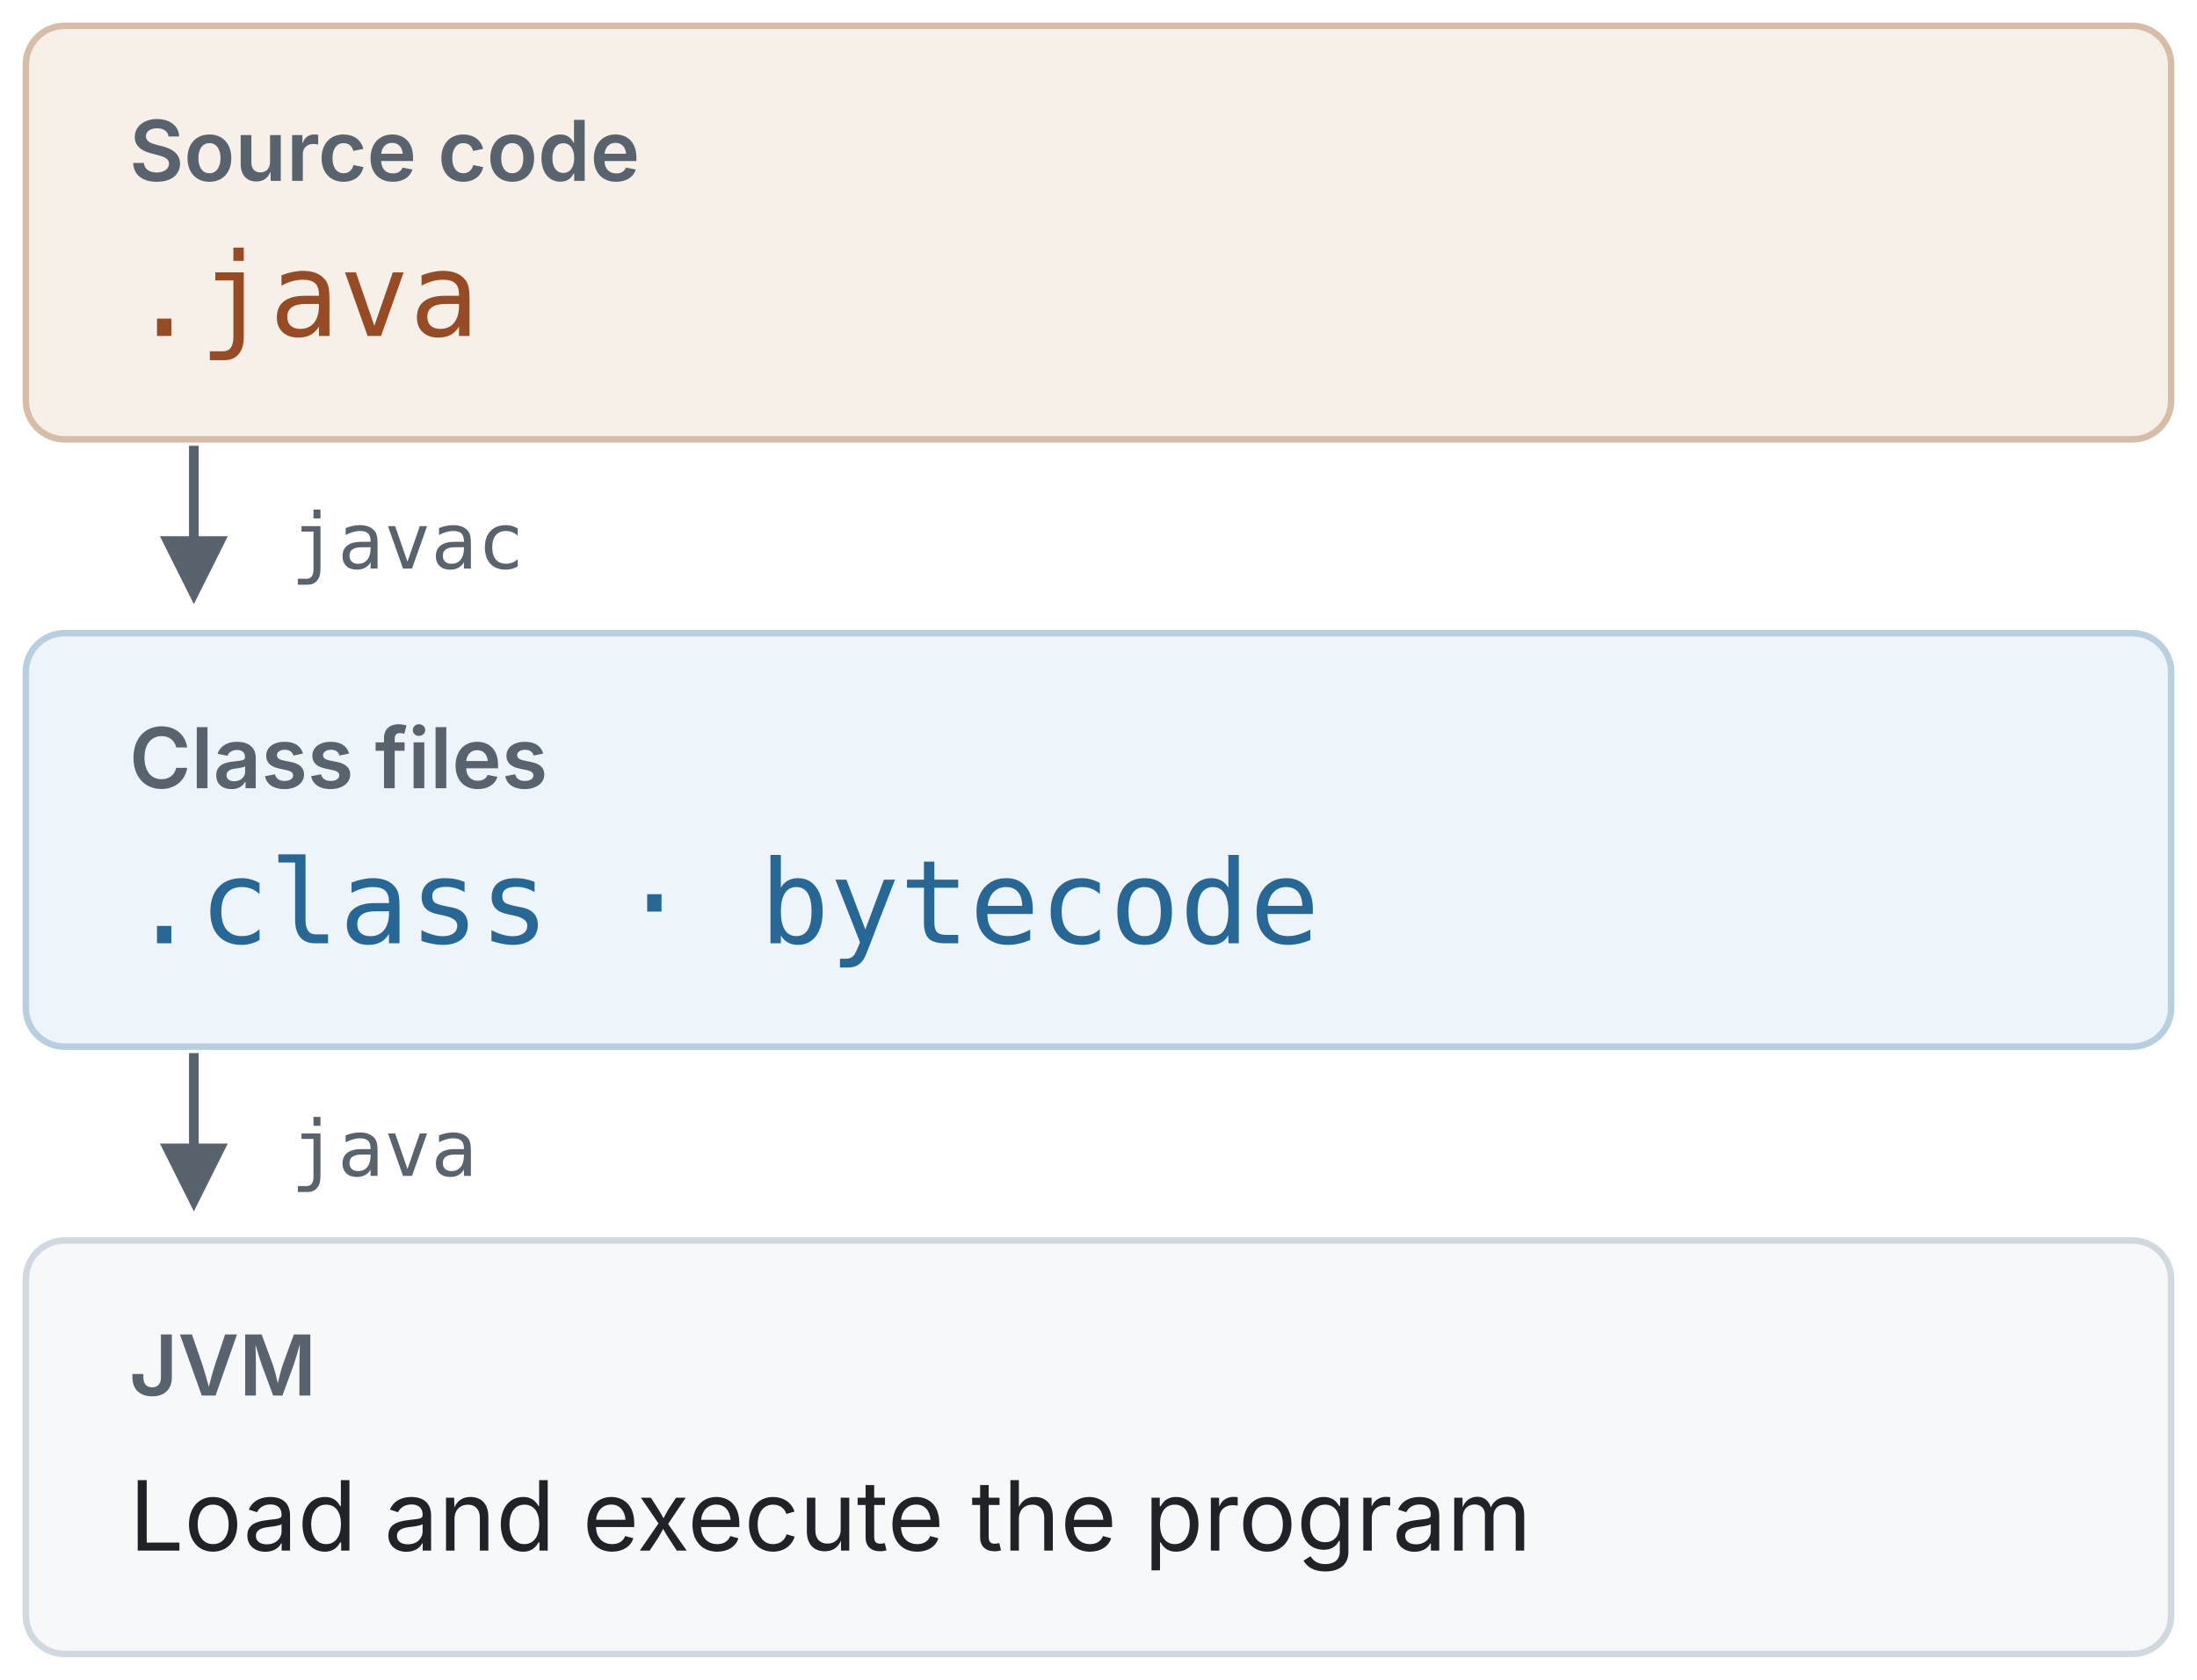
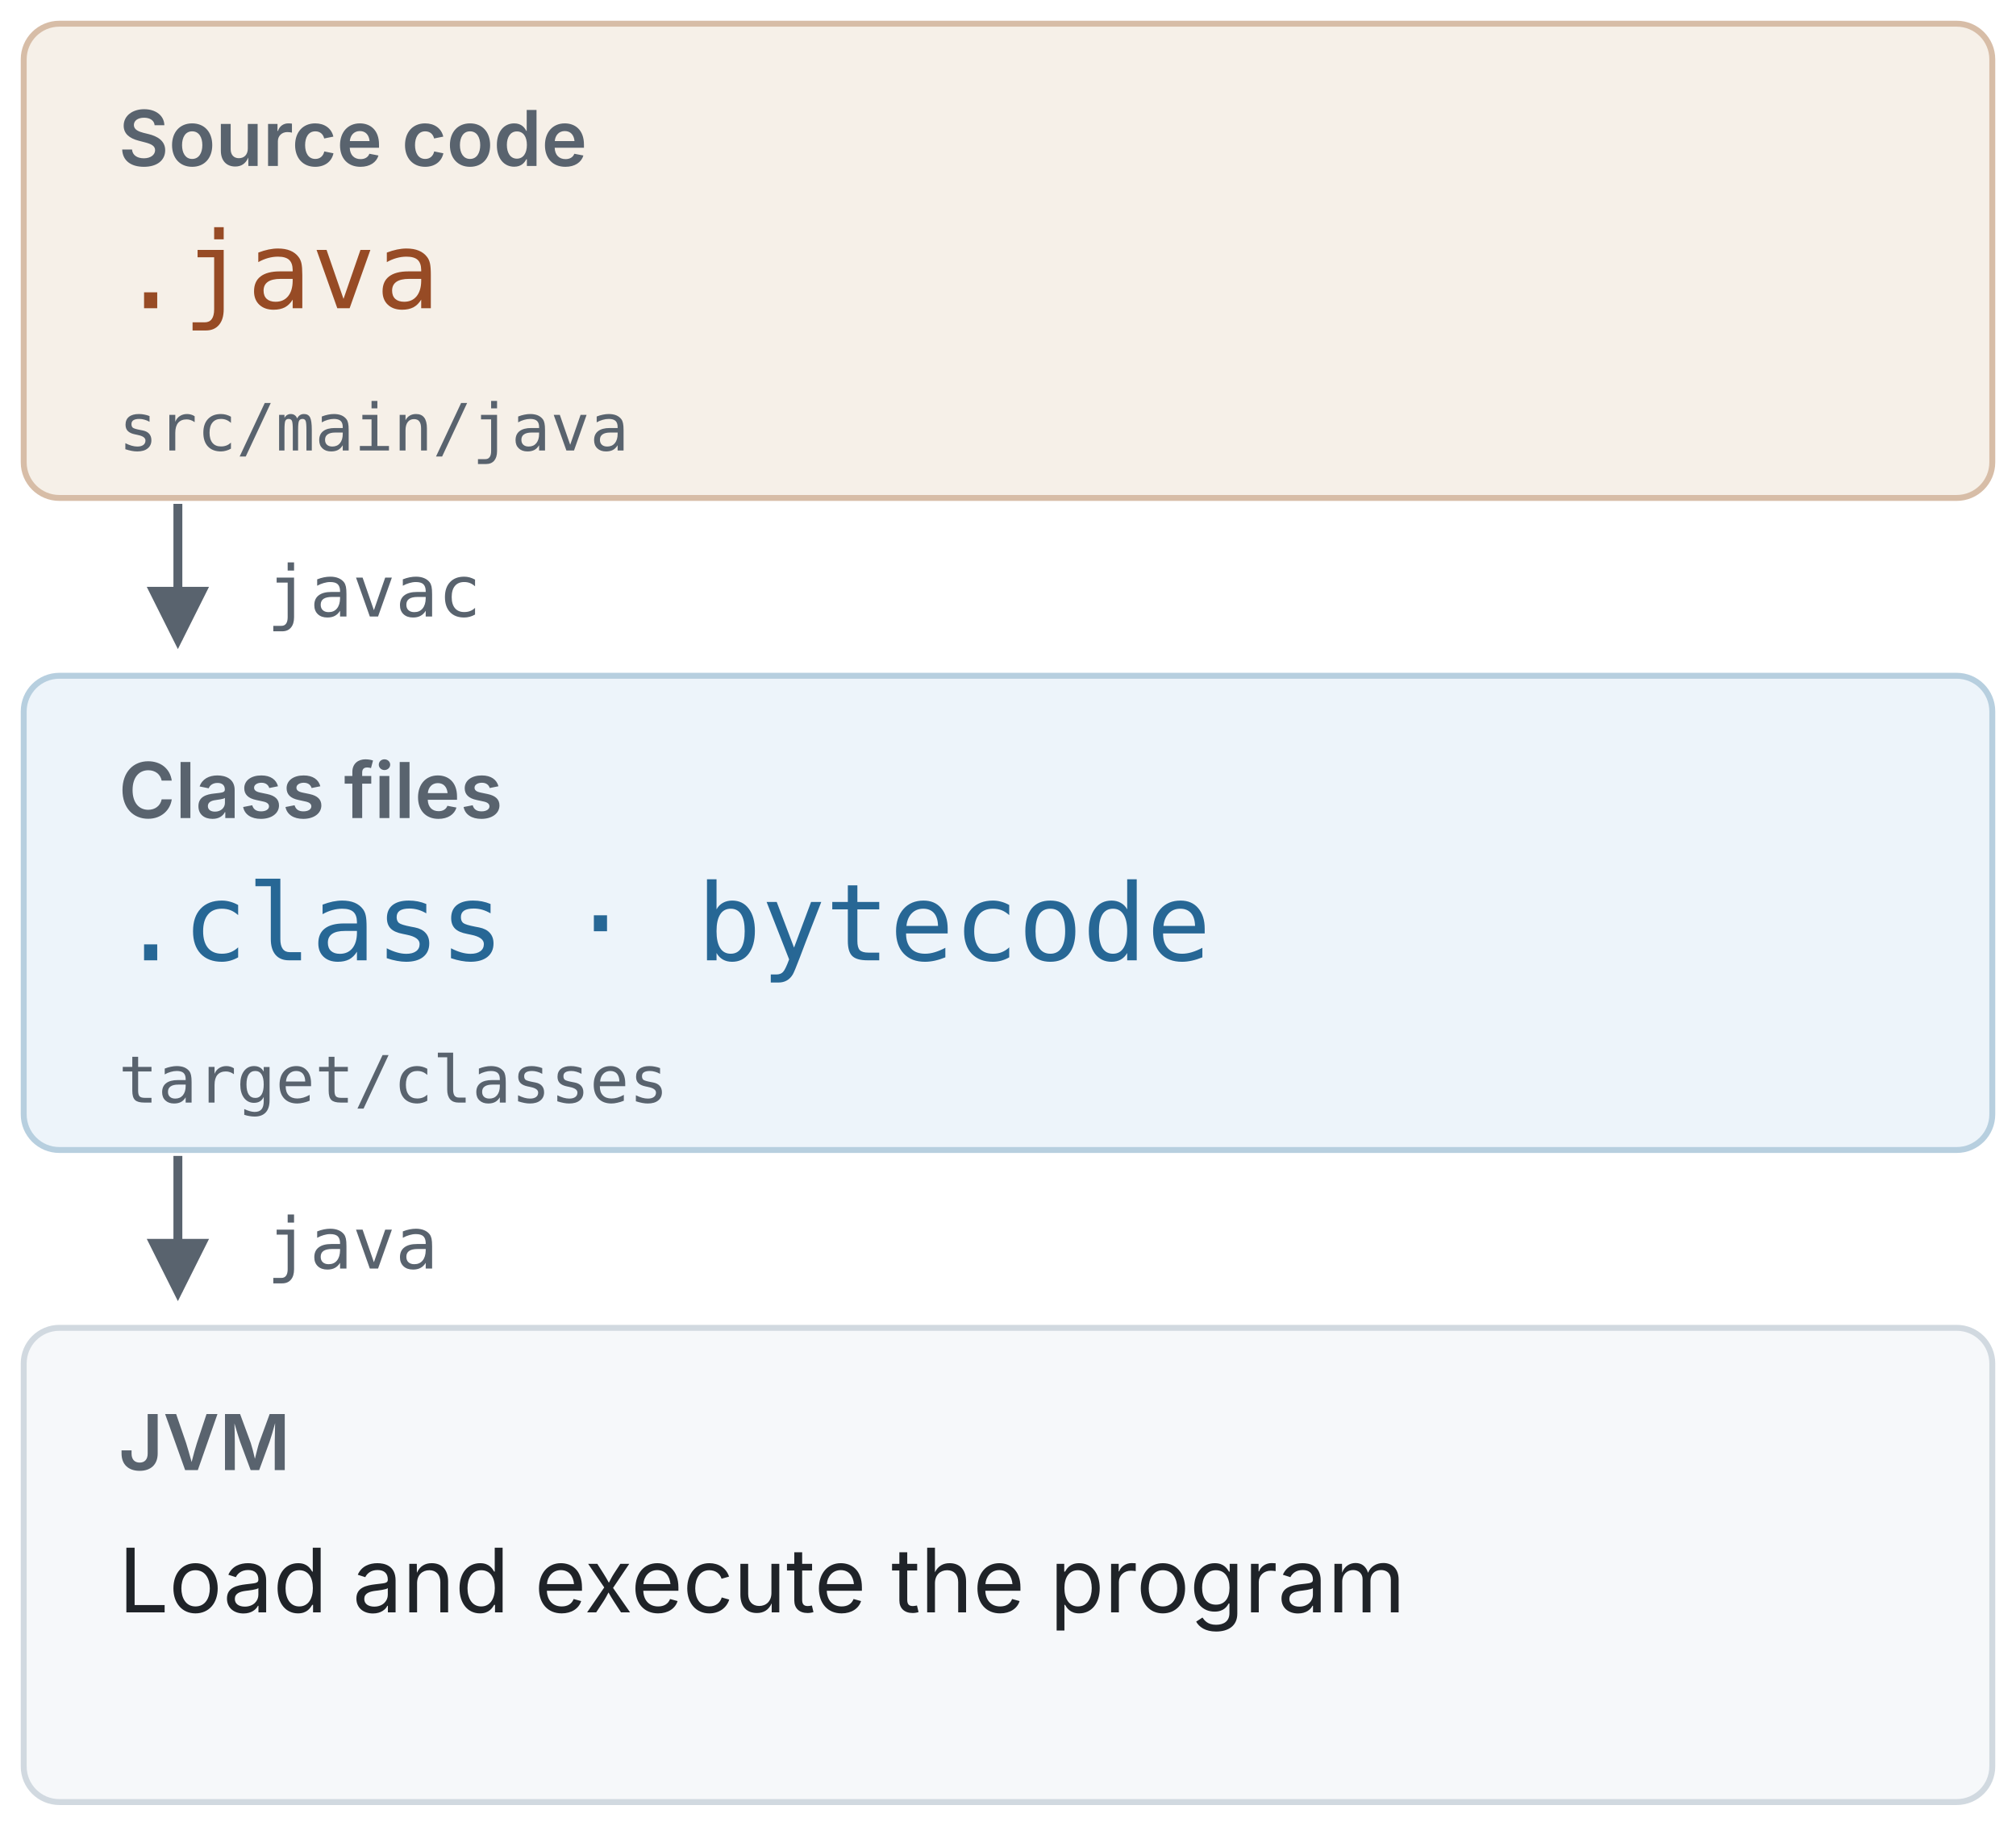
- <svg xmlns="http://www.w3.org/2000/svg" width="340" height="260" viewBox="0 0 340 260" role="img" aria-labelledby="title desc">
+ <svg xmlns="http://www.w3.org/2000/svg" width="340" height="308" viewBox="0 0 340 308" role="img" aria-labelledby="title desc">
  <defs>
    <marker id="arrow" markerWidth="7" markerHeight="7" refX="6" refY="3.5" orient="auto">
      <path d="M 0 0 L 7 3.5 L 0 7 Z" fill="#59636e" />
    </marker>
  </defs>
-   <rect x="4" y="4" width="332" height="64" rx="6" fill="#f6f0e8" stroke="#d7bda7" />
+   <rect x="4" y="4" width="332" height="80" rx="6" fill="#f6f0e8" stroke="#d7bda7" />
  <text x="20" y="28" font-size="13" fill="#59636e" font-family="-apple-system, BlinkMacSystemFont, 'Segoe UI', sans-serif" font-weight="600">Source code</text>
  <text x="20" y="52" font-size="18" fill="#974b25" font-family="'Cascadia Mono', Consolas, monospace" font-weight="400">.java</text>
-   <path d="M 30 69 v 23" fill="none" stroke="#59636e" stroke-width="1.5" marker-end="url(#arrow)" />
-   <text x="45" y="88" font-size="12" fill="#59636e" font-family="'Cascadia Mono', Consolas, monospace" font-weight="400">javac</text>
-   <rect x="4" y="98" width="332" height="64" rx="6" fill="#edf4fa" stroke="#b7cfdf" />
-   <text x="20" y="122" font-size="13" fill="#59636e" font-family="-apple-system, BlinkMacSystemFont, 'Segoe UI', sans-serif" font-weight="600">Class files</text>
-   <text x="20" y="146" font-size="18" fill="#276795" font-family="'Cascadia Mono', Consolas, monospace" font-weight="400">.class · bytecode</text>
-   <path d="M 30 163 v 23" fill="none" stroke="#59636e" stroke-width="1.5" marker-end="url(#arrow)" />
-   <text x="45" y="182" font-size="12" fill="#59636e" font-family="'Cascadia Mono', Consolas, monospace" font-weight="400">java</text>
-   <rect x="4" y="192" width="332" height="64" rx="6" fill="#f6f8fa" stroke="#d1d9e0" />
-   <text x="20" y="216" font-size="13" fill="#59636e" font-family="-apple-system, BlinkMacSystemFont, 'Segoe UI', sans-serif" font-weight="600">JVM</text>
-   <text x="20" y="240" font-size="15" fill="#1f2328" font-family="-apple-system, BlinkMacSystemFont, 'Segoe UI', sans-serif" font-weight="400">Load and execute the program</text>
+   <path d="M 30 85 v 23" fill="none" stroke="#59636e" stroke-width="1.5" marker-end="url(#arrow)" />
+   <text x="45" y="104" font-size="12" fill="#59636e" font-family="'Cascadia Mono', Consolas, monospace" font-weight="400">javac</text>
+   <rect x="4" y="114" width="332" height="80" rx="6" fill="#edf4fa" stroke="#b7cfdf" />
+   <text x="20" y="138" font-size="13" fill="#59636e" font-family="-apple-system, BlinkMacSystemFont, 'Segoe UI', sans-serif" font-weight="600">Class files</text>
+   <text x="20" y="162" font-size="18" fill="#276795" font-family="'Cascadia Mono', Consolas, monospace" font-weight="400">.class · bytecode</text>
+   <path d="M 30 195 v 23" fill="none" stroke="#59636e" stroke-width="1.5" marker-end="url(#arrow)" />
+   <text x="45" y="214" font-size="12" fill="#59636e" font-family="'Cascadia Mono', Consolas, monospace" font-weight="400">java</text>
+   <rect x="4" y="224" width="332" height="80" rx="6" fill="#f6f8fa" stroke="#d1d9e0" />
+   <text x="20" y="248" font-size="13" fill="#59636e" font-family="-apple-system, BlinkMacSystemFont, 'Segoe UI', sans-serif" font-weight="600">JVM</text>
+   <text x="20" y="272" font-size="15" fill="#1f2328" font-family="-apple-system, BlinkMacSystemFont, 'Segoe UI', sans-serif" font-weight="400">Load and execute the program</text>
+   <text x="20" y="76" font-size="11" fill="#59636e" font-family="'Cascadia Mono', Consolas, monospace">src/main/java</text>
+   <text x="20" y="186" font-size="11" fill="#59636e" font-family="'Cascadia Mono', Consolas, monospace">target/classes</text>
</svg>
